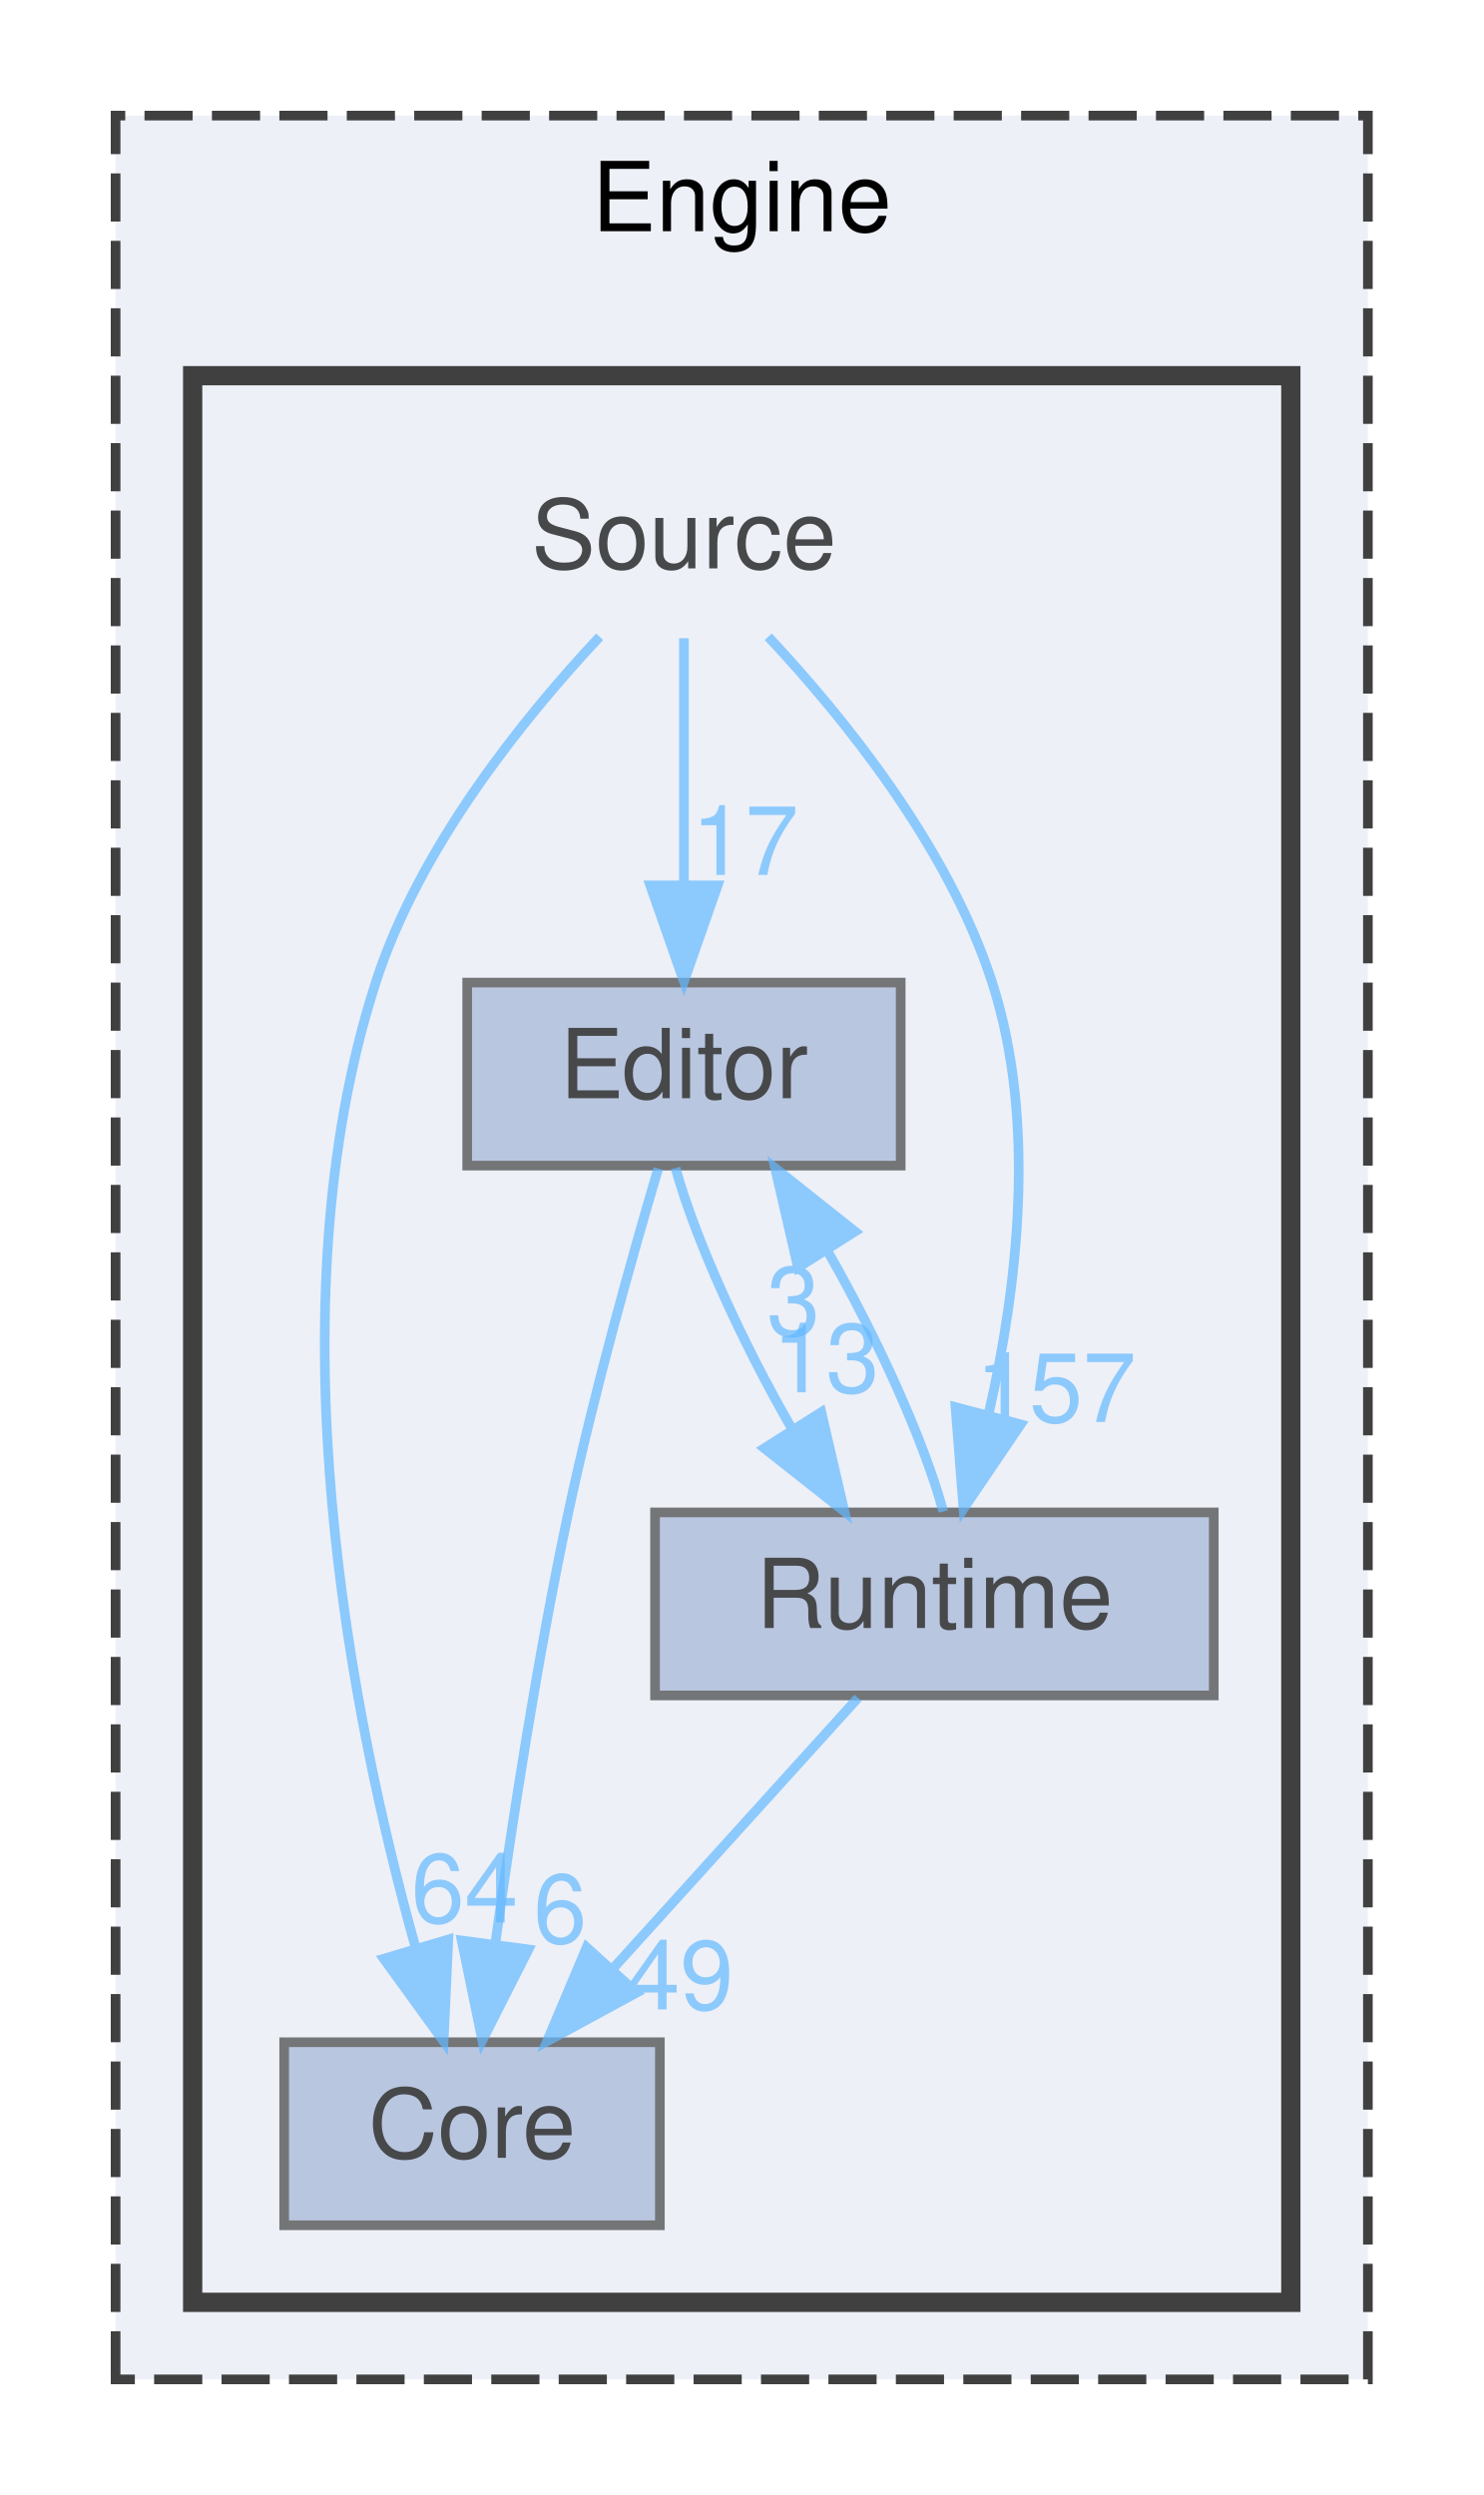
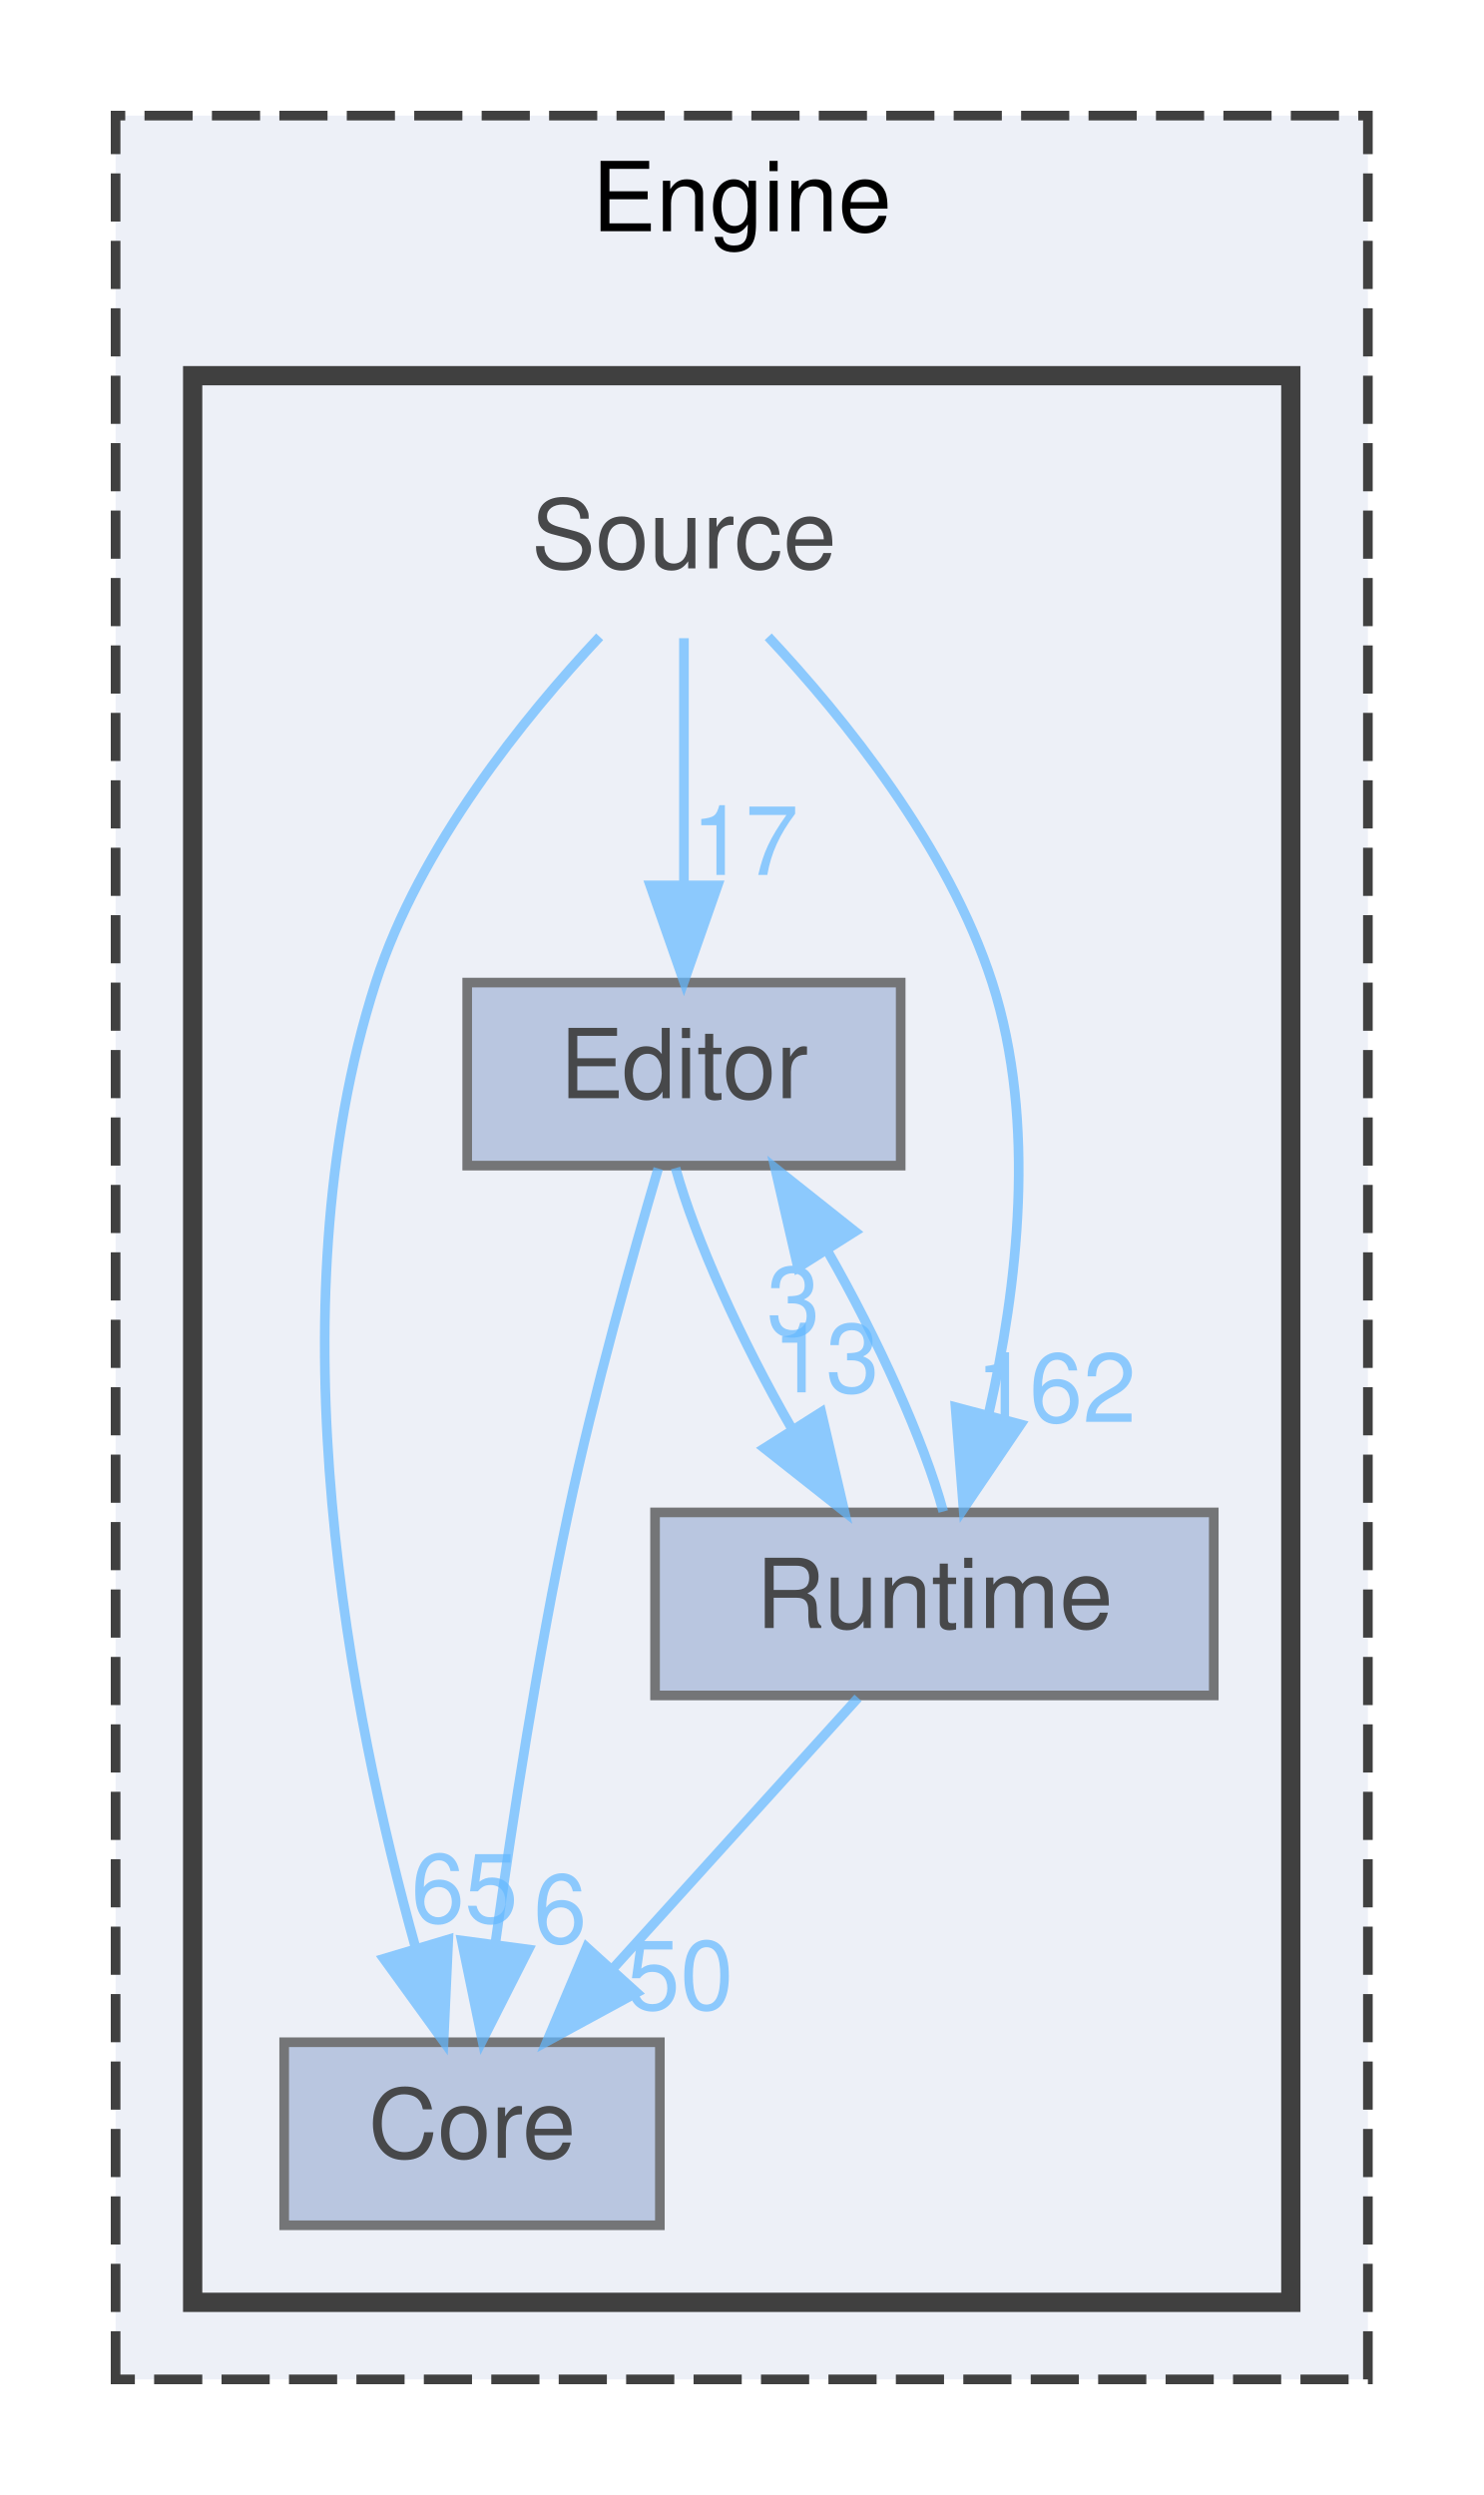
<svg xmlns="http://www.w3.org/2000/svg" xmlns:xlink="http://www.w3.org/1999/xlink" width="154pt" height="259pt" viewBox="0.00 0.00 154.00 259.00">
  <svg id="main" version="1.1" xml:space="preserve">
    <style type="text/css">
.node, .edge {opacity: 0.7;}
.node.selected, .edge.selected {opacity: 1;}
.edge:hover path { stroke: red; }
.edge:hover polygon { stroke: red; fill: red; }
</style>
    <svg id="graph" class="graph">
      <g id="graph0" class="graph" transform="scale(1 1) rotate(0) translate(4 255)">
        <g id="clust1" class="cluster">
          <g id="a_clust1">
            <a xlink:href="dir_0b6ee6e7e9547e675db4add2e5de97da.html" target="_top" xlink:title="Engine">
              <polygon fill="#edf0f7" stroke="#404040" stroke-dasharray="5,2" points="8,-8 8,-243 138,-243 138,-8 8,-8" />
              <text text-anchor="middle" x="73" y="-231" font-family="Helvetica,sans-Serif" font-size="10.00">Engine</text>
            </a>
          </g>
        </g>
        <g id="clust2" class="cluster">
          <g id="a_clust2">
            <a xlink:href="dir_9579d1ecb2c7bf48cbe1049c41745cb4.html" target="_top">
              <polygon fill="#edf0f7" stroke="#404040" stroke-width="2" points="16,-16 16,-216 130,-216 130,-16 16,-16" />
            </a>
          </g>
        </g>
        <g id="node1" class="node">
          <text text-anchor="middle" x="67" y="-196" font-family="Helvetica,sans-Serif" font-size="10.00">Source</text>
        </g>
        <g id="node2" class="node">
          <g id="a_node2">
            <a xlink:href="dir_580d866cebc144d44931193ef5e2059b.html" target="_top" xlink:title="Core">
              <polygon fill="#a2b4d6" stroke="#404040" points="64.5,-43 25.5,-43 25.5,-24 64.5,-24 64.5,-43" />
              <text text-anchor="middle" x="45" y="-31" font-family="Helvetica,sans-Serif" font-size="10.00">Core</text>
            </a>
          </g>
        </g>
        <g id="edge1" class="edge">
          <g id="a_edge1">
            <a xlink:href="dir_000036_000003.html" target="_top">
              <path fill="none" stroke="#63b8ff" d="M58.25,-188.9C50.44,-180.56 39.55,-167.13 35,-153 24.01,-118.9 32.51,-76.59 39.13,-52.86" />
              <polygon fill="#63b8ff" stroke="#63b8ff" points="42.54,-53.67 42.05,-43.09 35.84,-51.67 42.54,-53.67" />
            </a>
          </g>
          <g id="a_edge1-headlabel">
-             <a xlink:href="dir_000036_000003.html" target="_top" xlink:title="64">
-               <text text-anchor="middle" x="44.23" y="-55.43" font-family="Helvetica,sans-Serif" font-size="10.00" fill="#63b8ff">64</text>
+             <a xlink:href="dir_000036_000003.html" target="_top" xlink:title="65">
+               <text text-anchor="middle" x="44.23" y="-55.43" font-family="Helvetica,sans-Serif" font-size="10.00" fill="#63b8ff">65</text>
            </a>
          </g>
        </g>
        <g id="node3" class="node">
          <g id="a_node3">
            <a xlink:href="dir_c6cb6fb3292d721ac39edcf45c3f2a55.html" target="_top" xlink:title="Editor">
              <polygon fill="#a2b4d6" stroke="#404040" points="89.5,-153 44.5,-153 44.5,-134 89.5,-134 89.5,-153" />
              <text text-anchor="middle" x="67" y="-141" font-family="Helvetica,sans-Serif" font-size="10.00">Editor</text>
            </a>
          </g>
        </g>
        <g id="edge3" class="edge">
          <g id="a_edge3">
            <a xlink:href="dir_000036_000010.html" target="_top">
              <path fill="none" stroke="#63b8ff" d="M67,-188.75C67,-181.8 67,-171.85 67,-163.13" />
              <polygon fill="#63b8ff" stroke="#63b8ff" points="70.5,-163.09 67,-153.09 63.5,-163.09 70.5,-163.09" />
            </a>
          </g>
          <g id="a_edge3-headlabel">
            <a xlink:href="dir_000036_000010.html" target="_top" xlink:title="17">
              <text text-anchor="middle" x="73.34" y="-164.18" font-family="Helvetica,sans-Serif" font-size="10.00" fill="#63b8ff">17</text>
            </a>
          </g>
        </g>
        <g id="node4" class="node">
          <g id="a_node4">
            <a xlink:href="dir_9f04efef762572853abdf73f62bebfcc.html" target="_top" xlink:title="Runtime">
              <polygon fill="#a2b4d6" stroke="#404040" points="122,-98 64,-98 64,-79 122,-79 122,-98" />
              <text text-anchor="middle" x="93" y="-86" font-family="Helvetica,sans-Serif" font-size="10.00">Runtime</text>
            </a>
          </g>
        </g>
        <g id="edge2" class="edge">
          <g id="a_edge2">
            <a xlink:href="dir_000036_000033.html" target="_top">
              <path fill="none" stroke="#63b8ff" d="M75.75,-188.9C83.56,-180.56 94.45,-167.13 99,-153 103.68,-138.49 101.59,-121.22 98.66,-108.36" />
              <polygon fill="#63b8ff" stroke="#63b8ff" points="101.96,-107.14 96.02,-98.37 95.19,-108.93 101.96,-107.14" />
            </a>
          </g>
          <g id="a_edge2-headlabel">
-             <a xlink:href="dir_000036_000033.html" target="_top" xlink:title="157">
-               <text text-anchor="middle" x="105.62" y="-107.39" font-family="Helvetica,sans-Serif" font-size="10.00" fill="#63b8ff">157</text>
+             <a xlink:href="dir_000036_000033.html" target="_top" xlink:title="162">
+               <text text-anchor="middle" x="105.62" y="-107.39" font-family="Helvetica,sans-Serif" font-size="10.00" fill="#63b8ff">162</text>
            </a>
          </g>
        </g>
        <g id="edge4" class="edge">
          <g id="a_edge4">
            <a xlink:href="dir_000010_000003.html" target="_top">
              <path fill="none" stroke="#63b8ff" d="M64.33,-133.7C61.69,-124.77 57.67,-110.52 55,-98 51.83,-83.12 49.2,-66.09 47.44,-53.41" />
              <polygon fill="#63b8ff" stroke="#63b8ff" points="50.86,-52.63 46.07,-43.18 43.93,-53.56 50.86,-52.63" />
            </a>
          </g>
          <g id="a_edge4-headlabel">
            <a xlink:href="dir_000010_000003.html" target="_top" xlink:title="6">
              <text text-anchor="middle" x="54.15" y="-53.31" font-family="Helvetica,sans-Serif" font-size="10.00" fill="#63b8ff">6</text>
            </a>
          </g>
        </g>
        <g id="edge5" class="edge">
          <g id="a_edge5">
            <a xlink:href="dir_000010_000033.html" target="_top">
              <path fill="none" stroke="#63b8ff" d="M66.13,-133.75C68.15,-126.42 72.99,-115.73 78.2,-106.7" />
              <polygon fill="#63b8ff" stroke="#63b8ff" points="81.26,-108.41 83.66,-98.09 75.34,-104.66 81.26,-108.41" />
            </a>
          </g>
          <g id="a_edge5-headlabel">
            <a xlink:href="dir_000010_000033.html" target="_top" xlink:title="13">
              <text text-anchor="middle" x="81.73" y="-110.46" font-family="Helvetica,sans-Serif" font-size="10.00" fill="#63b8ff">13</text>
            </a>
          </g>
        </g>
        <g id="edge6" class="edge">
          <g id="a_edge6">
            <a xlink:href="dir_000033_000003.html" target="_top">
              <path fill="none" stroke="#63b8ff" d="M85.07,-78.75C78.15,-71.11 67.93,-59.82 59.55,-50.56" />
              <polygon fill="#63b8ff" stroke="#63b8ff" points="62.09,-48.15 52.78,-43.09 56.9,-52.85 62.09,-48.15" />
            </a>
          </g>
          <g id="a_edge6-headlabel">
-             <a xlink:href="dir_000033_000003.html" target="_top" xlink:title="49">
-               <text text-anchor="middle" x="66.6" y="-46.41" font-family="Helvetica,sans-Serif" font-size="10.00" fill="#63b8ff">49</text>
+             <a xlink:href="dir_000033_000003.html" target="_top" xlink:title="50">
+               <text text-anchor="middle" x="66.6" y="-46.41" font-family="Helvetica,sans-Serif" font-size="10.00" fill="#63b8ff">50</text>
            </a>
          </g>
        </g>
        <g id="edge7" class="edge">
          <g id="a_edge7">
            <a xlink:href="dir_000033_000010.html" target="_top">
              <path fill="none" stroke="#63b8ff" d="M93.92,-98.09C91.94,-105.37 87.12,-116.04 81.92,-125.1" />
              <polygon fill="#63b8ff" stroke="#63b8ff" points="78.84,-123.42 76.46,-133.75 84.76,-127.16 78.84,-123.42" />
            </a>
          </g>
          <g id="a_edge7-headlabel">
            <a xlink:href="dir_000033_000010.html" target="_top" xlink:title="3">
              <text text-anchor="middle" x="78.36" y="-116.37" font-family="Helvetica,sans-Serif" font-size="10.00" fill="#63b8ff">3</text>
            </a>
          </g>
        </g>
      </g>
    </svg>
  </svg>
  <style type="text/css">

[data-mouse-over-selected='false'] { opacity: 0.7; }
[data-mouse-over-selected='true']  { opacity: 1.0; }

</style>
</svg>
